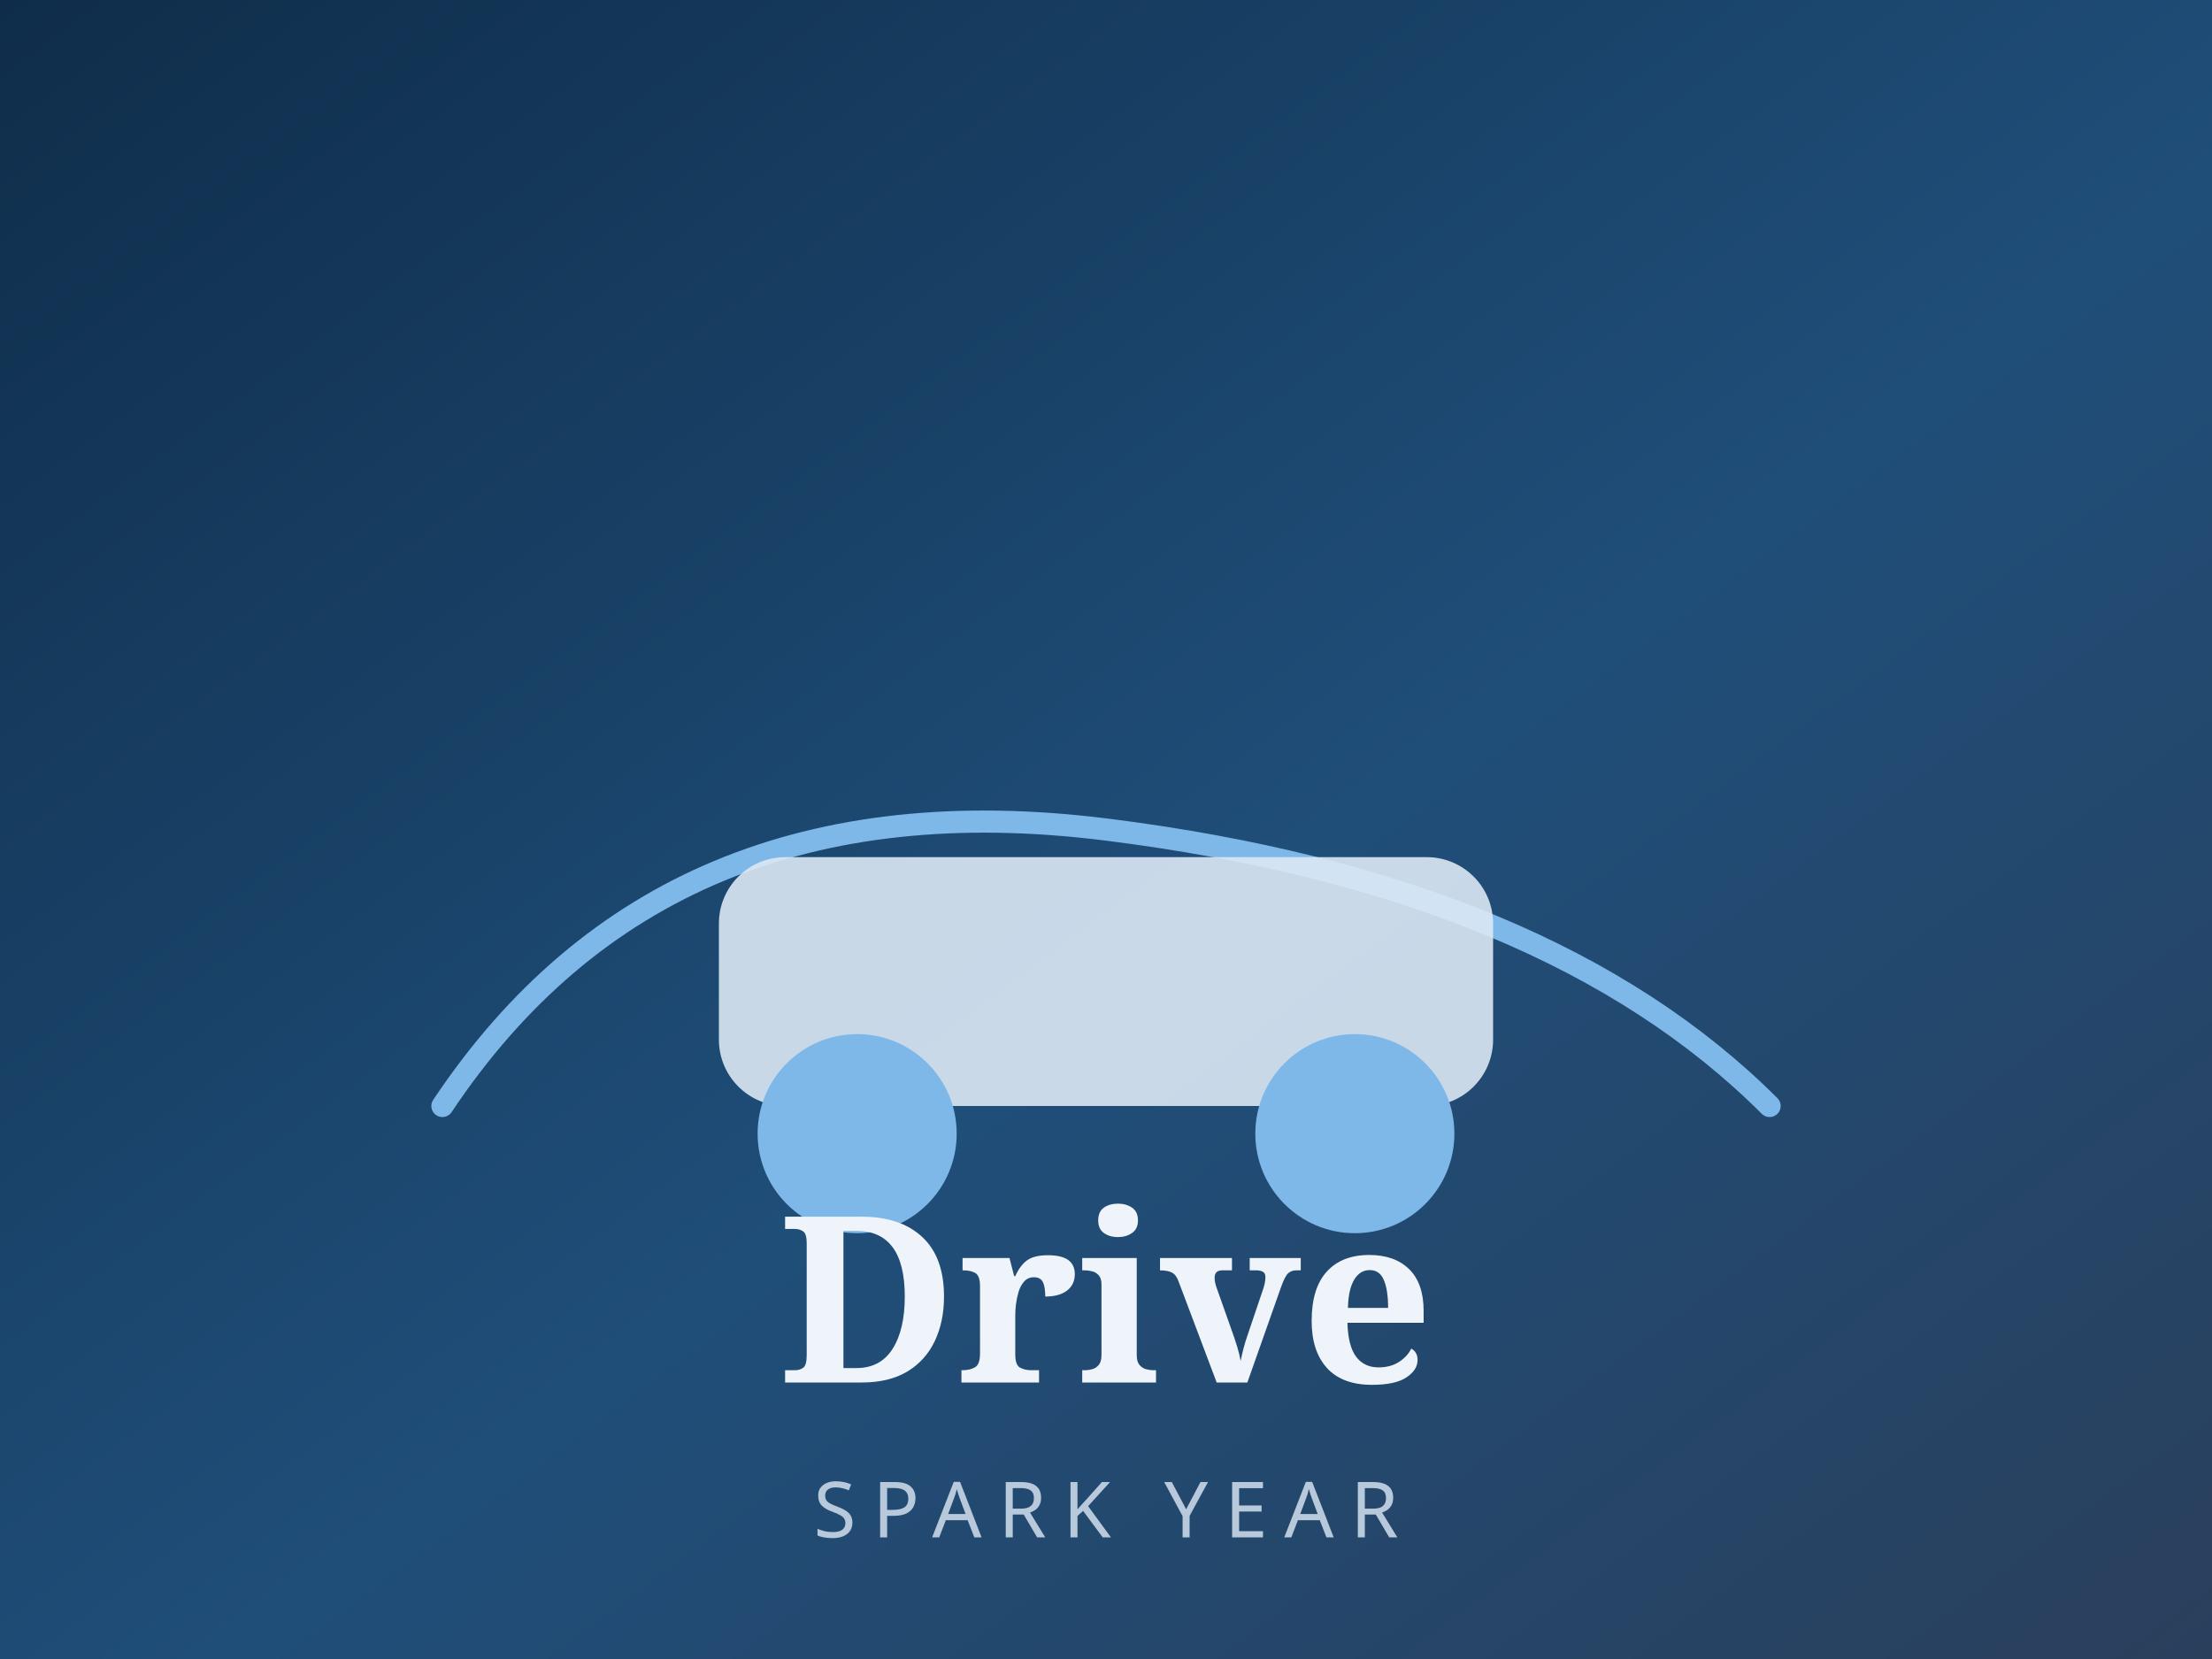
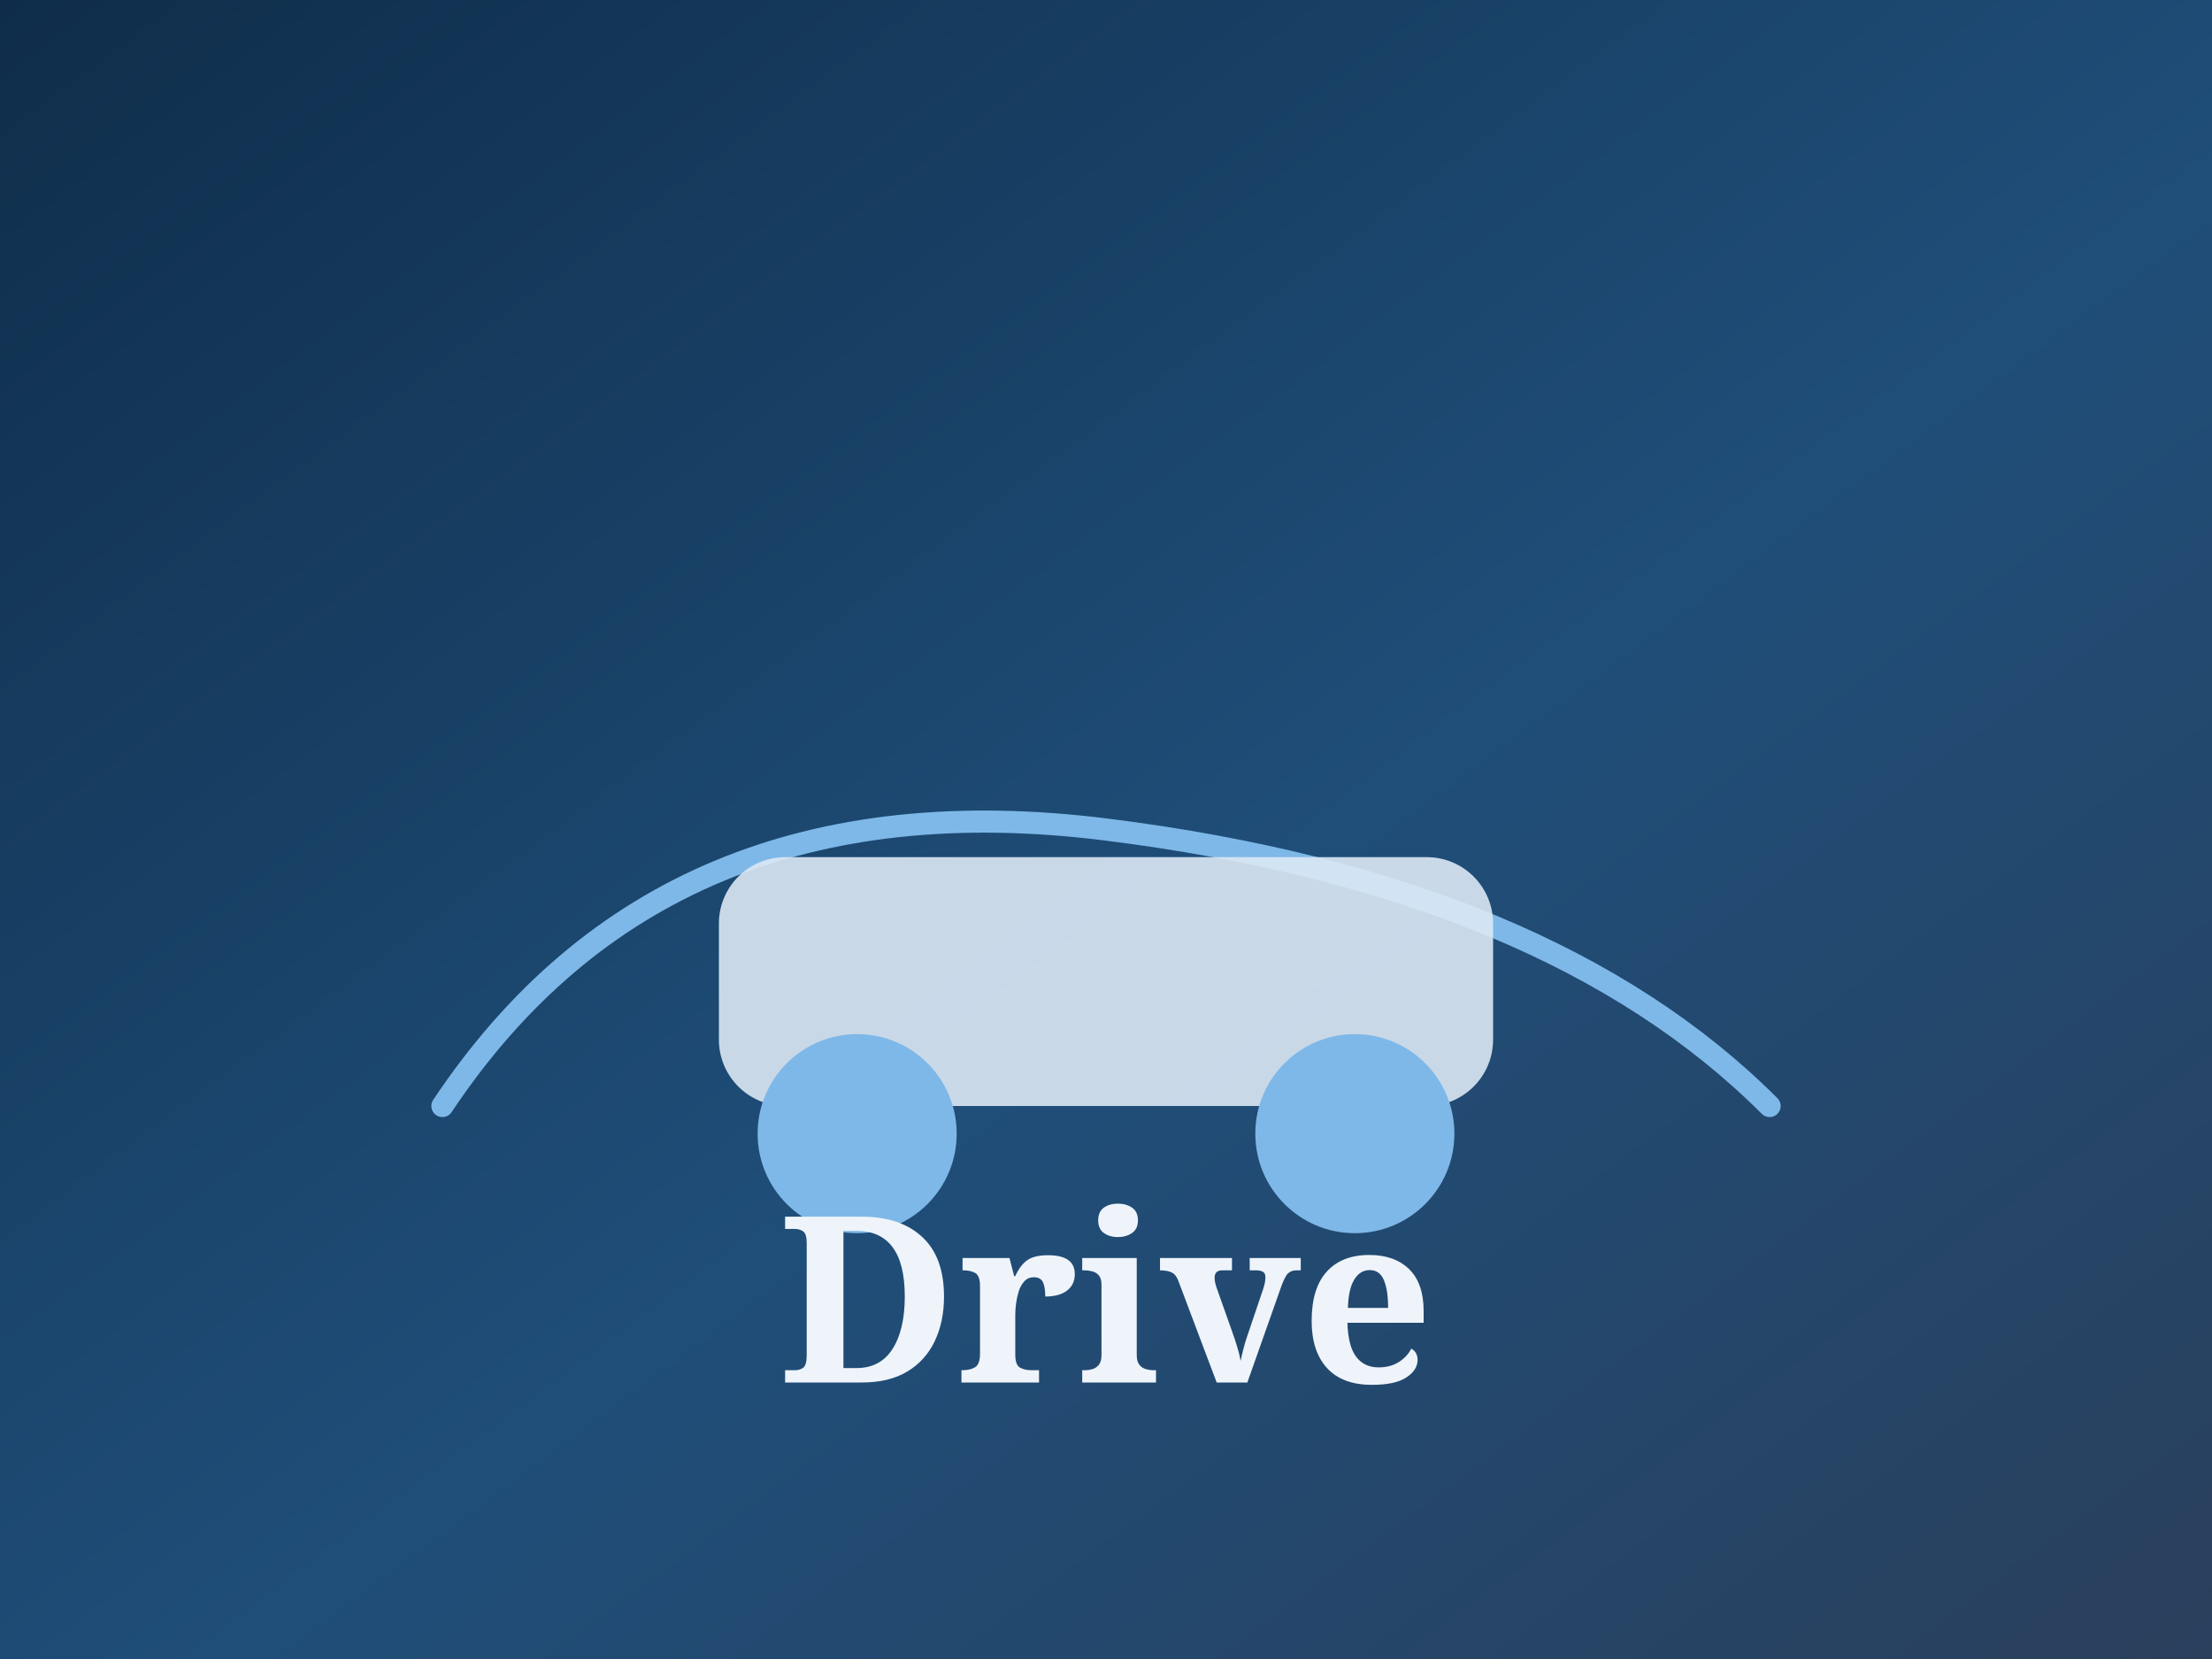
<svg xmlns="http://www.w3.org/2000/svg" viewBox="0 0 400 300" role="img" aria-label="Drive">
  <defs>
    <linearGradient id="bg" x1="0%" y1="0%" x2="100%" y2="100%">
      <stop offset="0%" stop-color="#0f2d4a" />
      <stop offset="55%" stop-color="#1f4e79" />
      <stop offset="100%" stop-color="#2a3f5c" />
    </linearGradient>
  </defs>
  <rect width="400" height="300" fill="url(#bg)" />
  <path d="M80 200 Q120 140 200 150 Q280 160 320 200" fill="none" stroke="#7eb8e8" stroke-width="4" stroke-linecap="round" />
  <rect x="130" y="155" width="140" height="45" rx="12" fill="#dce8f4" opacity="0.9" />
  <circle cx="155" cy="205" r="18" fill="#7eb8e8" />
  <circle cx="245" cy="205" r="18" fill="#7eb8e8" />
  <text x="200" y="250" text-anchor="middle" fill="#eef4fa" font-family="Georgia, serif" font-size="42" font-weight="600">Drive</text>
-   <text x="200" y="278" text-anchor="middle" fill="#b8c9dc" font-family="system-ui, sans-serif" font-size="14" letter-spacing="3">SPARK YEAR</text>
</svg>
